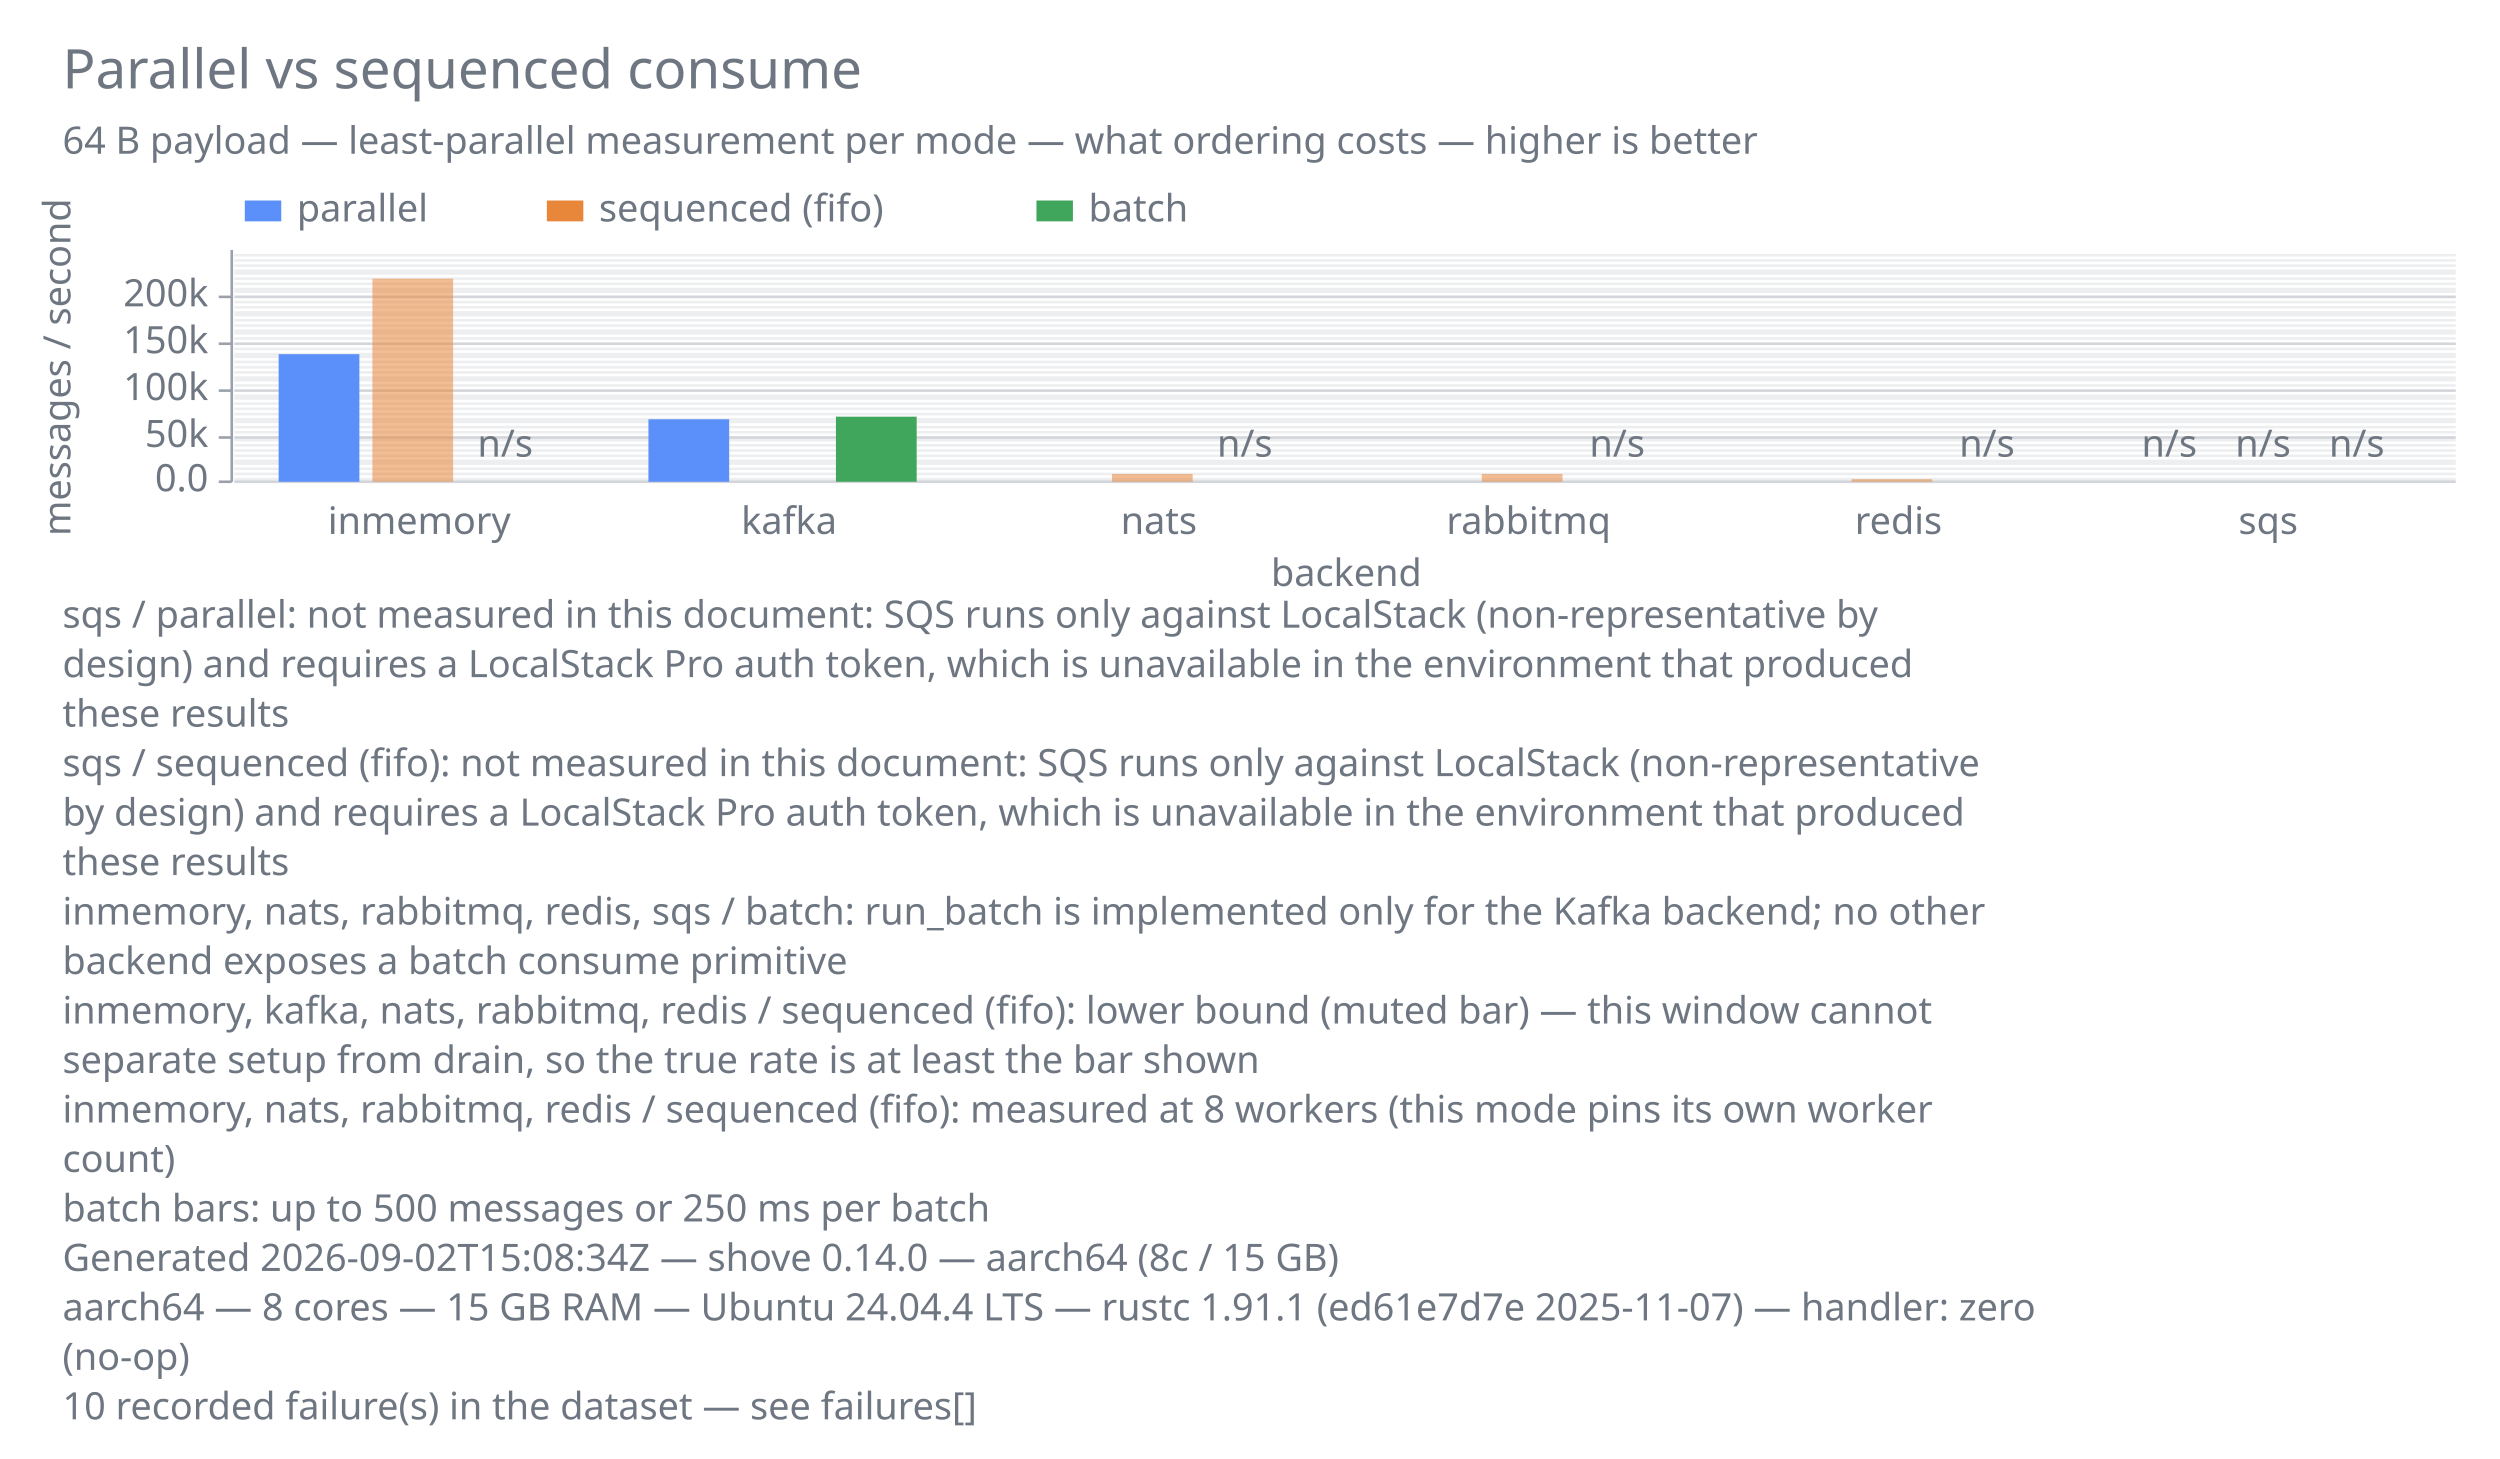
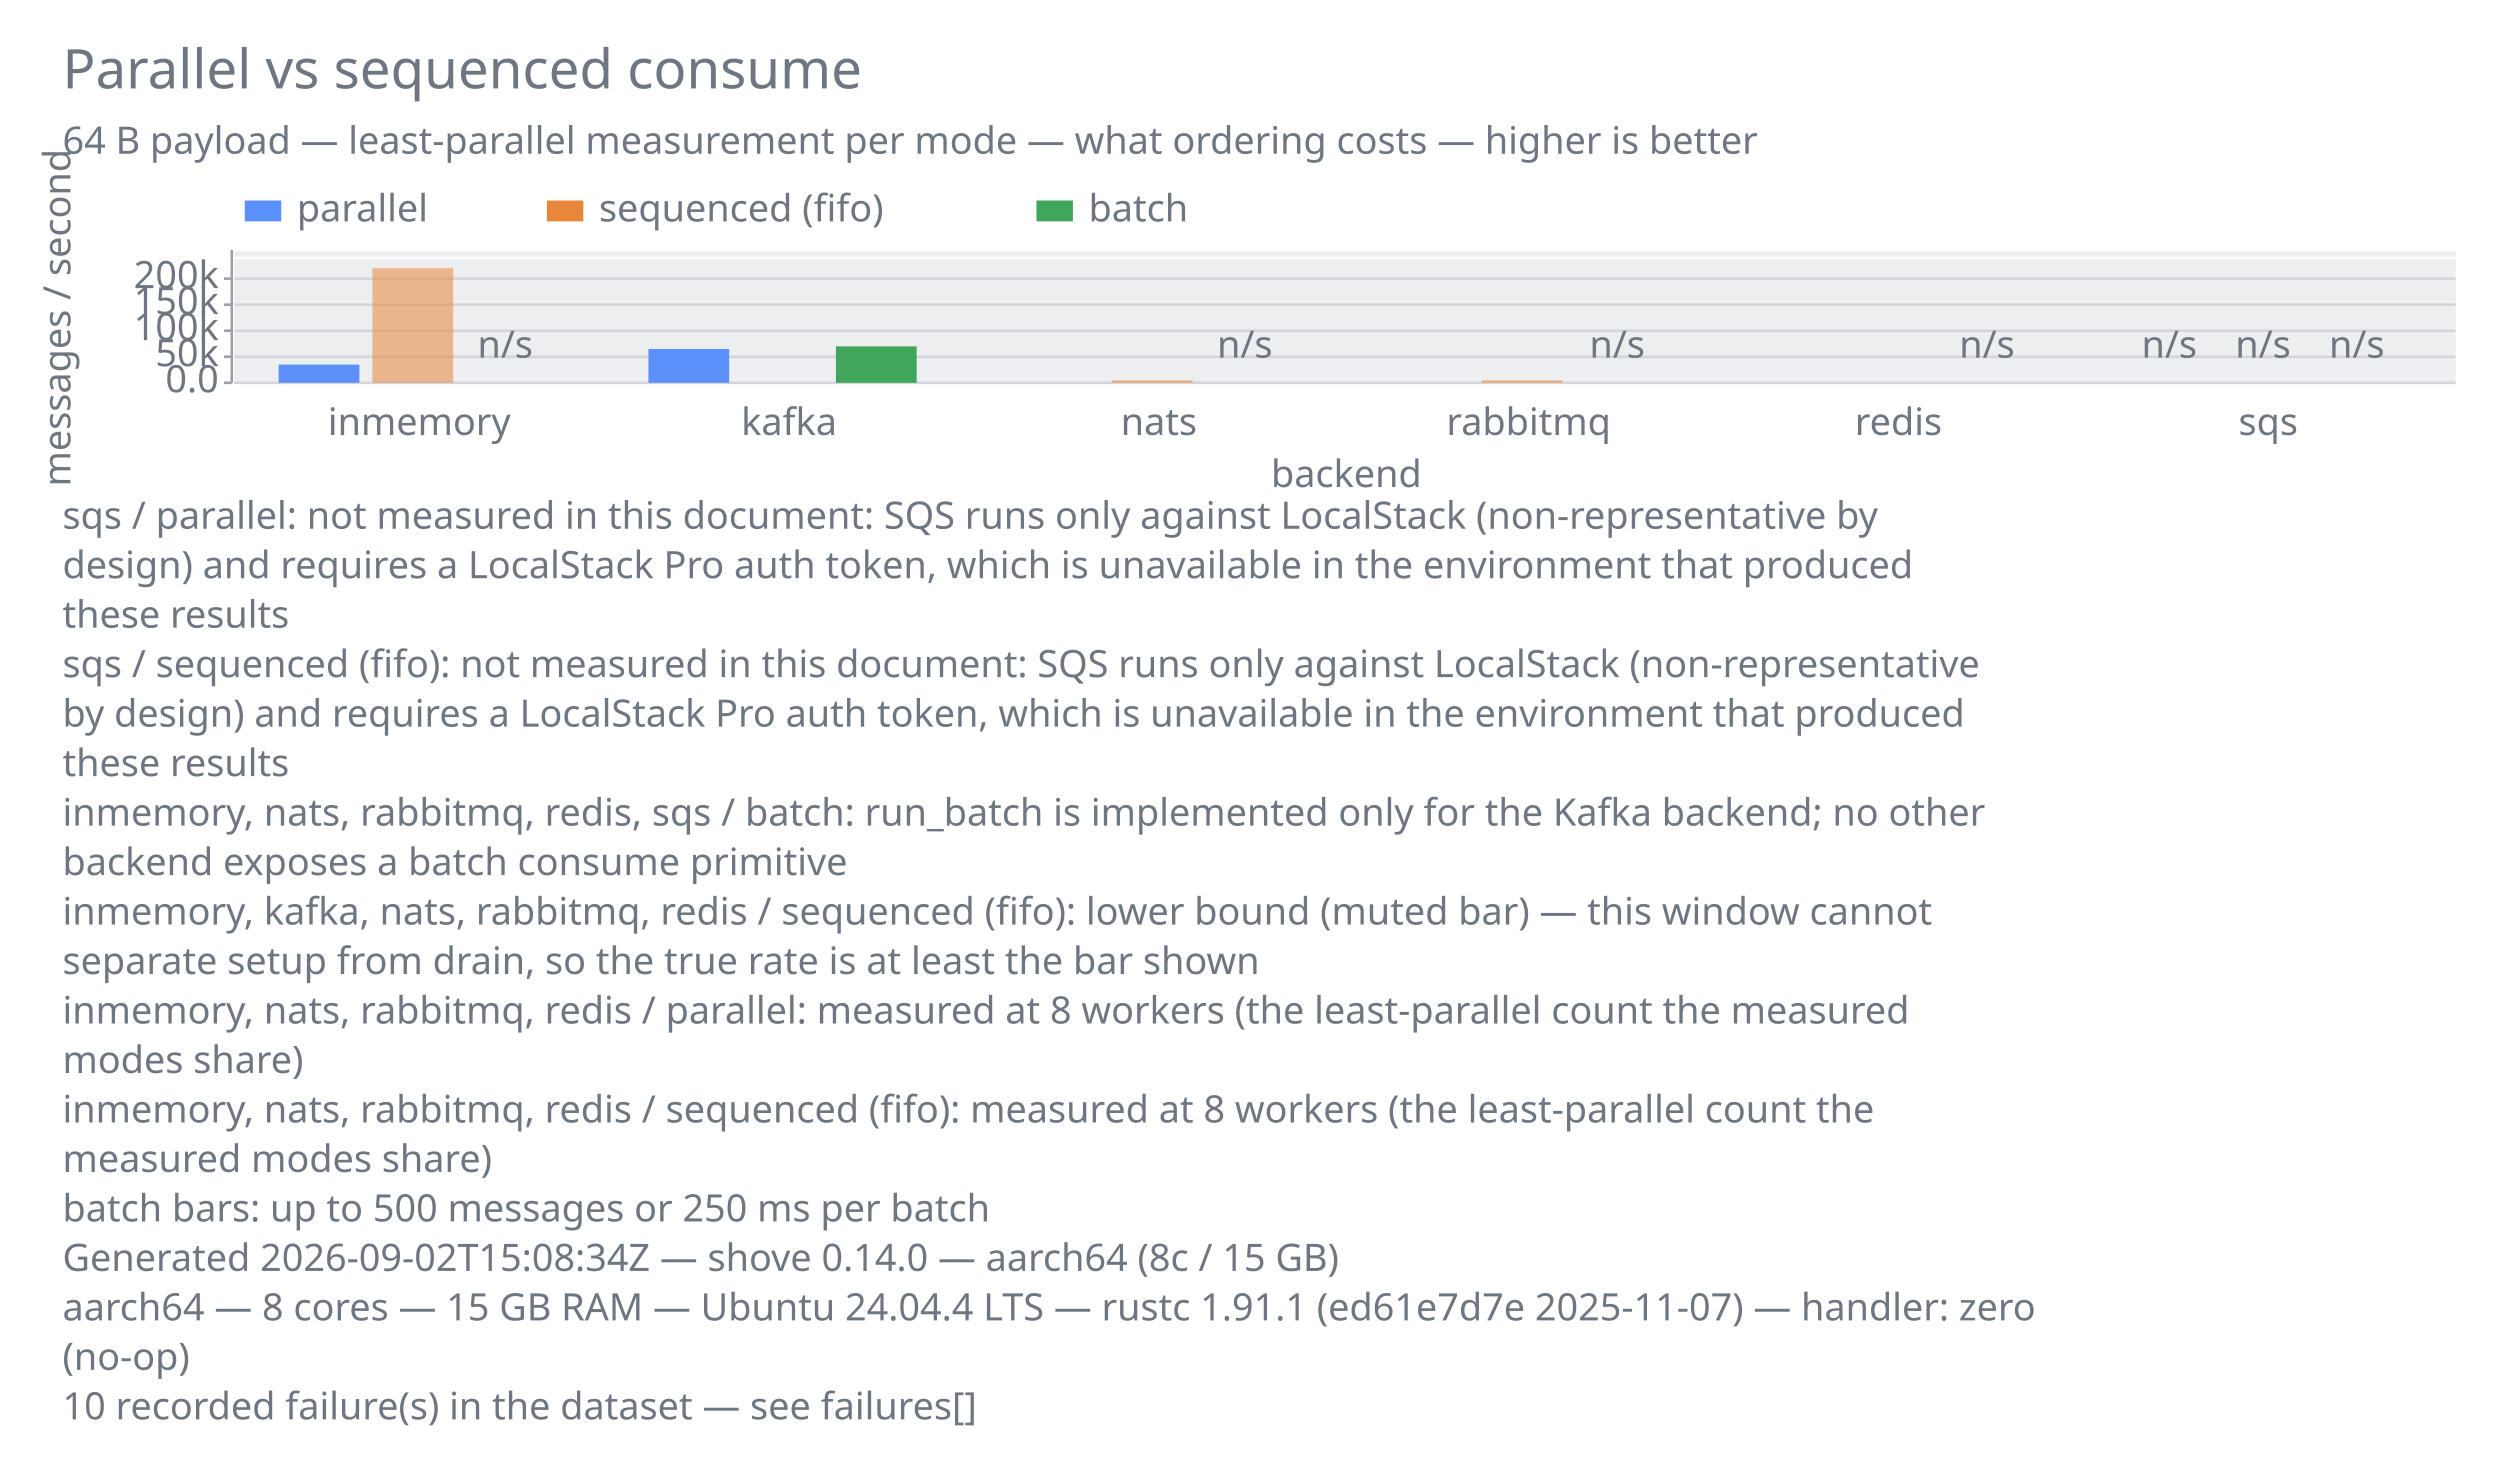
<svg xmlns="http://www.w3.org/2000/svg" width="960" height="560" viewBox="0 0 960 560">
  <text x="24" y="18" dy="0.76em" text-anchor="start" font-family="sans-serif" font-size="20.968" opacity="1" fill="#6E7681">
Parallel vs sequenced consume
</text>
  <text x="24" y="48" dy="0.76em" text-anchor="start" font-family="sans-serif" font-size="14.516" opacity="1" fill="#6E7681">
64 B payload — least-parallel measurement per mode — what ordering costs — higher is better
</text>
+   <text x="24" y="192" dy="0.76em" text-anchor="start" font-family="sans-serif" font-size="14.516" opacity="1" fill="#6E7681">
+ sqs / parallel: not measured in this document: SQS runs only against LocalStack (non-representative by
+ </text>
+   <text x="24" y="211" dy="0.76em" text-anchor="start" font-family="sans-serif" font-size="14.516" opacity="1" fill="#6E7681">
+ design) and requires a LocalStack Pro auth token, which is unavailable in the environment that produced
+ </text>
  <text x="24" y="230" dy="0.76em" text-anchor="start" font-family="sans-serif" font-size="14.516" opacity="1" fill="#6E7681">
- sqs / parallel: not measured in this document: SQS runs only against LocalStack (non-representative by
+ these results
</text>
  <text x="24" y="249" dy="0.76em" text-anchor="start" font-family="sans-serif" font-size="14.516" opacity="1" fill="#6E7681">
- design) and requires a LocalStack Pro auth token, which is unavailable in the environment that produced
+ sqs / sequenced (fifo): not measured in this document: SQS runs only against LocalStack (non-representative
</text>
  <text x="24" y="268" dy="0.76em" text-anchor="start" font-family="sans-serif" font-size="14.516" opacity="1" fill="#6E7681">
+ by design) and requires a LocalStack Pro auth token, which is unavailable in the environment that produced
+ </text>
+   <text x="24" y="287" dy="0.76em" text-anchor="start" font-family="sans-serif" font-size="14.516" opacity="1" fill="#6E7681">
these results
</text>
-   <text x="24" y="287" dy="0.76em" text-anchor="start" font-family="sans-serif" font-size="14.516" opacity="1" fill="#6E7681">
- sqs / sequenced (fifo): not measured in this document: SQS runs only against LocalStack (non-representative
- </text>
  <text x="24" y="306" dy="0.76em" text-anchor="start" font-family="sans-serif" font-size="14.516" opacity="1" fill="#6E7681">
- by design) and requires a LocalStack Pro auth token, which is unavailable in the environment that produced
+ inmemory, nats, rabbitmq, redis, sqs / batch: run_batch is implemented only for the Kafka backend; no other
</text>
  <text x="24" y="325" dy="0.76em" text-anchor="start" font-family="sans-serif" font-size="14.516" opacity="1" fill="#6E7681">
- these results
+ backend exposes a batch consume primitive
</text>
  <text x="24" y="344" dy="0.76em" text-anchor="start" font-family="sans-serif" font-size="14.516" opacity="1" fill="#6E7681">
- inmemory, nats, rabbitmq, redis, sqs / batch: run_batch is implemented only for the Kafka backend; no other
+ inmemory, kafka, nats, rabbitmq, redis / sequenced (fifo): lower bound (muted bar) — this window cannot
</text>
  <text x="24" y="363" dy="0.76em" text-anchor="start" font-family="sans-serif" font-size="14.516" opacity="1" fill="#6E7681">
- backend exposes a batch consume primitive
+ separate setup from drain, so the true rate is at least the bar shown
</text>
  <text x="24" y="382" dy="0.76em" text-anchor="start" font-family="sans-serif" font-size="14.516" opacity="1" fill="#6E7681">
- inmemory, kafka, nats, rabbitmq, redis / sequenced (fifo): lower bound (muted bar) — this window cannot
+ inmemory, nats, rabbitmq, redis / parallel: measured at 8 workers (the least-parallel count the measured
</text>
  <text x="24" y="401" dy="0.76em" text-anchor="start" font-family="sans-serif" font-size="14.516" opacity="1" fill="#6E7681">
- separate setup from drain, so the true rate is at least the bar shown
+ modes share)
</text>
  <text x="24" y="420" dy="0.76em" text-anchor="start" font-family="sans-serif" font-size="14.516" opacity="1" fill="#6E7681">
- inmemory, nats, rabbitmq, redis / sequenced (fifo): measured at 8 workers (this mode pins its own worker
+ inmemory, nats, rabbitmq, redis / sequenced (fifo): measured at 8 workers (the least-parallel count the
</text>
  <text x="24" y="439" dy="0.76em" text-anchor="start" font-family="sans-serif" font-size="14.516" opacity="1" fill="#6E7681">
- count)
+ measured modes share)
</text>
  <text x="24" y="458" dy="0.76em" text-anchor="start" font-family="sans-serif" font-size="14.516" opacity="1" fill="#6E7681">
batch bars: up to 500 messages or 250 ms per batch
</text>
  <text x="24" y="477" dy="0.76em" text-anchor="start" font-family="sans-serif" font-size="14.516" opacity="1" fill="#6E7681">
Generated 2026-09-02T15:08:34Z — shove 0.14.0 — aarch64 (8c / 15 GB)
</text>
  <text x="24" y="496" dy="0.76em" text-anchor="start" font-family="sans-serif" font-size="14.516" opacity="1" fill="#6E7681">
aarch64 — 8 cores — 15 GB RAM — Ubuntu 24.04.4 LTS — rustc 1.91.1 (ed61e7d7e 2025-11-07) — handler: zero
</text>
  <text x="24" y="515" dy="0.76em" text-anchor="start" font-family="sans-serif" font-size="14.516" opacity="1" fill="#6E7681">
(no-op)
</text>
  <text x="24" y="534" dy="0.76em" text-anchor="start" font-family="sans-serif" font-size="14.516" opacity="1" fill="#6E7681">
10 recorded failure(s) in the dataset — see failures[]
</text>
-   <line opacity="0.18" stroke="#9AA1AA" stroke-width="1" x1="90" y1="185" x2="943" y2="185" />
-   <line opacity="0.18" stroke="#9AA1AA" stroke-width="1" x1="90" y1="184" x2="943" y2="184" />
-   <line opacity="0.18" stroke="#9AA1AA" stroke-width="1" x1="90" y1="182" x2="943" y2="182" />
-   <line opacity="0.18" stroke="#9AA1AA" stroke-width="1" x1="90" y1="180" x2="943" y2="180" />
-   <line opacity="0.18" stroke="#9AA1AA" stroke-width="1" x1="90" y1="178" x2="943" y2="178" />
-   <line opacity="0.18" stroke="#9AA1AA" stroke-width="1" x1="90" y1="177" x2="943" y2="177" />
-   <line opacity="0.18" stroke="#9AA1AA" stroke-width="1" x1="90" y1="175" x2="943" y2="175" />
-   <line opacity="0.18" stroke="#9AA1AA" stroke-width="1" x1="90" y1="173" x2="943" y2="173" />
-   <line opacity="0.18" stroke="#9AA1AA" stroke-width="1" x1="90" y1="171" x2="943" y2="171" />
-   <line opacity="0.18" stroke="#9AA1AA" stroke-width="1" x1="90" y1="169" x2="943" y2="169" />
-   <line opacity="0.18" stroke="#9AA1AA" stroke-width="1" x1="90" y1="168" x2="943" y2="168" />
-   <line opacity="0.18" stroke="#9AA1AA" stroke-width="1" x1="90" y1="166" x2="943" y2="166" />
-   <line opacity="0.18" stroke="#9AA1AA" stroke-width="1" x1="90" y1="164" x2="943" y2="164" />
-   <line opacity="0.18" stroke="#9AA1AA" stroke-width="1" x1="90" y1="162" x2="943" y2="162" />
-   <line opacity="0.18" stroke="#9AA1AA" stroke-width="1" x1="90" y1="161" x2="943" y2="161" />
-   <line opacity="0.18" stroke="#9AA1AA" stroke-width="1" x1="90" y1="159" x2="943" y2="159" />
-   <line opacity="0.18" stroke="#9AA1AA" stroke-width="1" x1="90" y1="157" x2="943" y2="157" />
-   <line opacity="0.18" stroke="#9AA1AA" stroke-width="1" x1="90" y1="155" x2="943" y2="155" />
-   <line opacity="0.18" stroke="#9AA1AA" stroke-width="1" x1="90" y1="153" x2="943" y2="153" />
-   <line opacity="0.18" stroke="#9AA1AA" stroke-width="1" x1="90" y1="152" x2="943" y2="152" />
-   <line opacity="0.18" stroke="#9AA1AA" stroke-width="1" x1="90" y1="150" x2="943" y2="150" />
-   <line opacity="0.18" stroke="#9AA1AA" stroke-width="1" x1="90" y1="148" x2="943" y2="148" />
+   <line opacity="0.18" stroke="#9AA1AA" stroke-width="1" x1="90" y1="147" x2="943" y2="147" />
  <line opacity="0.18" stroke="#9AA1AA" stroke-width="1" x1="90" y1="146" x2="943" y2="146" />
  <line opacity="0.18" stroke="#9AA1AA" stroke-width="1" x1="90" y1="145" x2="943" y2="145" />
+   <line opacity="0.18" stroke="#9AA1AA" stroke-width="1" x1="90" y1="144" x2="943" y2="144" />
  <line opacity="0.18" stroke="#9AA1AA" stroke-width="1" x1="90" y1="143" x2="943" y2="143" />
+   <line opacity="0.18" stroke="#9AA1AA" stroke-width="1" x1="90" y1="142" x2="943" y2="142" />
  <line opacity="0.18" stroke="#9AA1AA" stroke-width="1" x1="90" y1="141" x2="943" y2="141" />
+   <line opacity="0.18" stroke="#9AA1AA" stroke-width="1" x1="90" y1="140" x2="943" y2="140" />
  <line opacity="0.18" stroke="#9AA1AA" stroke-width="1" x1="90" y1="139" x2="943" y2="139" />
+   <line opacity="0.18" stroke="#9AA1AA" stroke-width="1" x1="90" y1="138" x2="943" y2="138" />
  <line opacity="0.18" stroke="#9AA1AA" stroke-width="1" x1="90" y1="137" x2="943" y2="137" />
  <line opacity="0.18" stroke="#9AA1AA" stroke-width="1" x1="90" y1="136" x2="943" y2="136" />
+   <line opacity="0.18" stroke="#9AA1AA" stroke-width="1" x1="90" y1="135" x2="943" y2="135" />
  <line opacity="0.18" stroke="#9AA1AA" stroke-width="1" x1="90" y1="134" x2="943" y2="134" />
+   <line opacity="0.18" stroke="#9AA1AA" stroke-width="1" x1="90" y1="133" x2="943" y2="133" />
  <line opacity="0.18" stroke="#9AA1AA" stroke-width="1" x1="90" y1="132" x2="943" y2="132" />
+   <line opacity="0.18" stroke="#9AA1AA" stroke-width="1" x1="90" y1="131" x2="943" y2="131" />
  <line opacity="0.18" stroke="#9AA1AA" stroke-width="1" x1="90" y1="130" x2="943" y2="130" />
+   <line opacity="0.18" stroke="#9AA1AA" stroke-width="1" x1="90" y1="129" x2="943" y2="129" />
  <line opacity="0.18" stroke="#9AA1AA" stroke-width="1" x1="90" y1="128" x2="943" y2="128" />
  <line opacity="0.18" stroke="#9AA1AA" stroke-width="1" x1="90" y1="127" x2="943" y2="127" />
+   <line opacity="0.18" stroke="#9AA1AA" stroke-width="1" x1="90" y1="126" x2="943" y2="126" />
  <line opacity="0.18" stroke="#9AA1AA" stroke-width="1" x1="90" y1="125" x2="943" y2="125" />
+   <line opacity="0.18" stroke="#9AA1AA" stroke-width="1" x1="90" y1="124" x2="943" y2="124" />
  <line opacity="0.18" stroke="#9AA1AA" stroke-width="1" x1="90" y1="123" x2="943" y2="123" />
+   <line opacity="0.18" stroke="#9AA1AA" stroke-width="1" x1="90" y1="122" x2="943" y2="122" />
  <line opacity="0.18" stroke="#9AA1AA" stroke-width="1" x1="90" y1="121" x2="943" y2="121" />
  <line opacity="0.18" stroke="#9AA1AA" stroke-width="1" x1="90" y1="120" x2="943" y2="120" />
+   <line opacity="0.18" stroke="#9AA1AA" stroke-width="1" x1="90" y1="119" x2="943" y2="119" />
  <line opacity="0.18" stroke="#9AA1AA" stroke-width="1" x1="90" y1="118" x2="943" y2="118" />
+   <line opacity="0.18" stroke="#9AA1AA" stroke-width="1" x1="90" y1="117" x2="943" y2="117" />
  <line opacity="0.18" stroke="#9AA1AA" stroke-width="1" x1="90" y1="116" x2="943" y2="116" />
+   <line opacity="0.18" stroke="#9AA1AA" stroke-width="1" x1="90" y1="115" x2="943" y2="115" />
  <line opacity="0.18" stroke="#9AA1AA" stroke-width="1" x1="90" y1="114" x2="943" y2="114" />
+   <line opacity="0.18" stroke="#9AA1AA" stroke-width="1" x1="90" y1="113" x2="943" y2="113" />
  <line opacity="0.18" stroke="#9AA1AA" stroke-width="1" x1="90" y1="112" x2="943" y2="112" />
  <line opacity="0.18" stroke="#9AA1AA" stroke-width="1" x1="90" y1="111" x2="943" y2="111" />
+   <line opacity="0.18" stroke="#9AA1AA" stroke-width="1" x1="90" y1="110" x2="943" y2="110" />
  <line opacity="0.18" stroke="#9AA1AA" stroke-width="1" x1="90" y1="109" x2="943" y2="109" />
+   <line opacity="0.18" stroke="#9AA1AA" stroke-width="1" x1="90" y1="108" x2="943" y2="108" />
  <line opacity="0.18" stroke="#9AA1AA" stroke-width="1" x1="90" y1="107" x2="943" y2="107" />
+   <line opacity="0.18" stroke="#9AA1AA" stroke-width="1" x1="90" y1="106" x2="943" y2="106" />
  <line opacity="0.18" stroke="#9AA1AA" stroke-width="1" x1="90" y1="105" x2="943" y2="105" />
  <line opacity="0.18" stroke="#9AA1AA" stroke-width="1" x1="90" y1="104" x2="943" y2="104" />
+   <line opacity="0.18" stroke="#9AA1AA" stroke-width="1" x1="90" y1="103" x2="943" y2="103" />
  <line opacity="0.18" stroke="#9AA1AA" stroke-width="1" x1="90" y1="102" x2="943" y2="102" />
+   <line opacity="0.18" stroke="#9AA1AA" stroke-width="1" x1="90" y1="101" x2="943" y2="101" />
  <line opacity="0.18" stroke="#9AA1AA" stroke-width="1" x1="90" y1="100" x2="943" y2="100" />
  <line opacity="0.18" stroke="#9AA1AA" stroke-width="1" x1="90" y1="98" x2="943" y2="98" />
-   <text x="16" y="141" dy="0.76em" text-anchor="middle" font-family="sans-serif" font-size="14.516" opacity="1" fill="#6E7681" transform="rotate(270, 16, 141)">
+   <line opacity="0.18" stroke="#9AA1AA" stroke-width="1" x1="90" y1="97" x2="943" y2="97" />
+   <text x="16" y="122" dy="0.76em" text-anchor="middle" font-family="sans-serif" font-size="14.516" opacity="1" fill="#6E7681" transform="rotate(270, 16, 122)">
messages / second
</text>
-   <line opacity="0.32" stroke="#9AA1AA" stroke-width="1" x1="90" y1="185" x2="943" y2="185" />
-   <line opacity="0.32" stroke="#9AA1AA" stroke-width="1" x1="90" y1="168" x2="943" y2="168" />
-   <line opacity="0.32" stroke="#9AA1AA" stroke-width="1" x1="90" y1="150" x2="943" y2="150" />
-   <line opacity="0.32" stroke="#9AA1AA" stroke-width="1" x1="90" y1="132" x2="943" y2="132" />
-   <line opacity="0.32" stroke="#9AA1AA" stroke-width="1" x1="90" y1="114" x2="943" y2="114" />
-   <polyline fill="none" opacity="1" stroke="#9AA1AA" stroke-width="1" points="89,96 89,185 " />
-   <text x="80" y="185" dy="0.5ex" text-anchor="end" font-family="sans-serif" font-size="14.516" opacity="1" fill="#6E7681">
+   <line opacity="0.32" stroke="#9AA1AA" stroke-width="1" x1="90" y1="147" x2="943" y2="147" />
+   <line opacity="0.32" stroke="#9AA1AA" stroke-width="1" x1="90" y1="137" x2="943" y2="137" />
+   <line opacity="0.32" stroke="#9AA1AA" stroke-width="1" x1="90" y1="127" x2="943" y2="127" />
+   <line opacity="0.32" stroke="#9AA1AA" stroke-width="1" x1="90" y1="117" x2="943" y2="117" />
+   <line opacity="0.32" stroke="#9AA1AA" stroke-width="1" x1="90" y1="107" x2="943" y2="107" />
+   <polyline fill="none" opacity="1" stroke="#9AA1AA" stroke-width="1" points="89,96 89,147 " />
+   <text x="84" y="147" dy="0.5ex" text-anchor="end" font-family="sans-serif" font-size="14.516" opacity="1" fill="#6E7681">
0.0
</text>
-   <polyline fill="none" opacity="1" stroke="#9AA1AA" stroke-width="1" points="84,185 89,185 " />
-   <text x="80" y="168" dy="0.5ex" text-anchor="end" font-family="sans-serif" font-size="14.516" opacity="1" fill="#6E7681">
+   <polyline fill="none" opacity="1" stroke="#9AA1AA" stroke-width="1" points="86,147 89,147 " />
+   <text x="84" y="137" dy="0.5ex" text-anchor="end" font-family="sans-serif" font-size="14.516" opacity="1" fill="#6E7681">
50k
</text>
-   <polyline fill="none" opacity="1" stroke="#9AA1AA" stroke-width="1" points="84,168 89,168 " />
-   <text x="80" y="150" dy="0.5ex" text-anchor="end" font-family="sans-serif" font-size="14.516" opacity="1" fill="#6E7681">
+   <polyline fill="none" opacity="1" stroke="#9AA1AA" stroke-width="1" points="86,137 89,137 " />
+   <text x="84" y="127" dy="0.5ex" text-anchor="end" font-family="sans-serif" font-size="14.516" opacity="1" fill="#6E7681">
100k
</text>
-   <polyline fill="none" opacity="1" stroke="#9AA1AA" stroke-width="1" points="84,150 89,150 " />
-   <text x="80" y="132" dy="0.5ex" text-anchor="end" font-family="sans-serif" font-size="14.516" opacity="1" fill="#6E7681">
+   <polyline fill="none" opacity="1" stroke="#9AA1AA" stroke-width="1" points="86,127 89,127 " />
+   <text x="84" y="117" dy="0.5ex" text-anchor="end" font-family="sans-serif" font-size="14.516" opacity="1" fill="#6E7681">
150k
</text>
-   <polyline fill="none" opacity="1" stroke="#9AA1AA" stroke-width="1" points="84,132 89,132 " />
-   <text x="80" y="114" dy="0.5ex" text-anchor="end" font-family="sans-serif" font-size="14.516" opacity="1" fill="#6E7681">
+   <polyline fill="none" opacity="1" stroke="#9AA1AA" stroke-width="1" points="86,117 89,117 " />
+   <text x="84" y="107" dy="0.5ex" text-anchor="end" font-family="sans-serif" font-size="14.516" opacity="1" fill="#6E7681">
200k
</text>
-   <polyline fill="none" opacity="1" stroke="#9AA1AA" stroke-width="1" points="84,114 89,114 " />
-   <rect x="107" y="136" width="31" height="49" opacity="1" fill="#5B8FF9" stroke="none" />
-   <rect x="143" y="107" width="31" height="78" opacity="0.55" fill="#E8873A" stroke="none" />
-   <text x="194" y="179" dy="-0.5ex" text-anchor="middle" font-family="sans-serif" font-size="14.516" opacity="1" fill="#6E7681">
- n/s
- </text>
-   <rect x="249" y="161" width="31" height="24" opacity="1" fill="#5B8FF9" stroke="none" />
-   <rect x="285" y="185" width="31" height="0" opacity="0.55" fill="#E8873A" stroke="none" />
-   <rect x="321" y="160" width="31" height="25" opacity="1" fill="#3FA65C" stroke="none" />
-   <rect x="391" y="185" width="31" height="0" opacity="1" fill="#5B8FF9" stroke="none" />
-   <rect x="427" y="182" width="31" height="3" opacity="0.55" fill="#E8873A" stroke="none" />
-   <text x="478" y="179" dy="-0.5ex" text-anchor="middle" font-family="sans-serif" font-size="14.516" opacity="1" fill="#6E7681">
- n/s
- </text>
-   <rect x="533" y="185" width="31" height="0" opacity="1" fill="#5B8FF9" stroke="none" />
-   <rect x="569" y="182" width="31" height="3" opacity="0.55" fill="#E8873A" stroke="none" />
-   <text x="621" y="179" dy="-0.5ex" text-anchor="middle" font-family="sans-serif" font-size="14.516" opacity="1" fill="#6E7681">
- n/s
- </text>
-   <rect x="675" y="185" width="31" height="0" opacity="1" fill="#5B8FF9" stroke="none" />
-   <rect x="711" y="184" width="31" height="1" opacity="0.55" fill="#E8873A" stroke="none" />
-   <text x="763" y="179" dy="-0.5ex" text-anchor="middle" font-family="sans-serif" font-size="14.516" opacity="1" fill="#6E7681">
- n/s
- </text>
-   <text x="833" y="179" dy="-0.5ex" text-anchor="middle" font-family="sans-serif" font-size="14.516" opacity="1" fill="#6E7681">
- n/s
- </text>
-   <text x="869" y="179" dy="-0.5ex" text-anchor="middle" font-family="sans-serif" font-size="14.516" opacity="1" fill="#6E7681">
- n/s
- </text>
-   <text x="905" y="179" dy="-0.5ex" text-anchor="middle" font-family="sans-serif" font-size="14.516" opacity="1" fill="#6E7681">
- n/s
- </text>
-   <text x="161" y="194" dy="0.76em" text-anchor="middle" font-family="sans-serif" font-size="14.516" opacity="1" fill="#6E7681">
+   <polyline fill="none" opacity="1" stroke="#9AA1AA" stroke-width="1" points="86,107 89,107 " />
+   <rect x="107" y="140" width="31" height="7" opacity="1" fill="#5B8FF9" stroke="none" />
+   <rect x="143" y="103" width="31" height="44" opacity="0.55" fill="#E8873A" stroke="none" />
+   <text x="194" y="141" dy="-0.5ex" text-anchor="middle" font-family="sans-serif" font-size="14.516" opacity="1" fill="#6E7681">
+ n/s
+ </text>
+   <rect x="249" y="134" width="31" height="13" opacity="1" fill="#5B8FF9" stroke="none" />
+   <rect x="285" y="147" width="31" height="0" opacity="0.55" fill="#E8873A" stroke="none" />
+   <rect x="321" y="133" width="31" height="14" opacity="1" fill="#3FA65C" stroke="none" />
+   <rect x="391" y="147" width="31" height="0" opacity="1" fill="#5B8FF9" stroke="none" />
+   <rect x="427" y="146" width="31" height="1" opacity="0.55" fill="#E8873A" stroke="none" />
+   <text x="478" y="141" dy="-0.5ex" text-anchor="middle" font-family="sans-serif" font-size="14.516" opacity="1" fill="#6E7681">
+ n/s
+ </text>
+   <rect x="533" y="147" width="31" height="0" opacity="1" fill="#5B8FF9" stroke="none" />
+   <rect x="569" y="146" width="31" height="1" opacity="0.55" fill="#E8873A" stroke="none" />
+   <text x="621" y="141" dy="-0.5ex" text-anchor="middle" font-family="sans-serif" font-size="14.516" opacity="1" fill="#6E7681">
+ n/s
+ </text>
+   <rect x="675" y="147" width="31" height="0" opacity="1" fill="#5B8FF9" stroke="none" />
+   <rect x="711" y="147" width="31" height="0" opacity="0.55" fill="#E8873A" stroke="none" />
+   <text x="763" y="141" dy="-0.5ex" text-anchor="middle" font-family="sans-serif" font-size="14.516" opacity="1" fill="#6E7681">
+ n/s
+ </text>
+   <text x="833" y="141" dy="-0.5ex" text-anchor="middle" font-family="sans-serif" font-size="14.516" opacity="1" fill="#6E7681">
+ n/s
+ </text>
+   <text x="869" y="141" dy="-0.5ex" text-anchor="middle" font-family="sans-serif" font-size="14.516" opacity="1" fill="#6E7681">
+ n/s
+ </text>
+   <text x="905" y="141" dy="-0.5ex" text-anchor="middle" font-family="sans-serif" font-size="14.516" opacity="1" fill="#6E7681">
+ n/s
+ </text>
+   <text x="161" y="156" dy="0.76em" text-anchor="middle" font-family="sans-serif" font-size="14.516" opacity="1" fill="#6E7681">
inmemory
</text>
-   <text x="303" y="194" dy="0.76em" text-anchor="middle" font-family="sans-serif" font-size="14.516" opacity="1" fill="#6E7681">
+   <text x="303" y="156" dy="0.76em" text-anchor="middle" font-family="sans-serif" font-size="14.516" opacity="1" fill="#6E7681">
kafka
</text>
-   <text x="445" y="194" dy="0.76em" text-anchor="middle" font-family="sans-serif" font-size="14.516" opacity="1" fill="#6E7681">
+   <text x="445" y="156" dy="0.76em" text-anchor="middle" font-family="sans-serif" font-size="14.516" opacity="1" fill="#6E7681">
nats
</text>
-   <text x="587" y="194" dy="0.76em" text-anchor="middle" font-family="sans-serif" font-size="14.516" opacity="1" fill="#6E7681">
+   <text x="587" y="156" dy="0.76em" text-anchor="middle" font-family="sans-serif" font-size="14.516" opacity="1" fill="#6E7681">
rabbitmq
</text>
-   <text x="729" y="194" dy="0.76em" text-anchor="middle" font-family="sans-serif" font-size="14.516" opacity="1" fill="#6E7681">
+   <text x="729" y="156" dy="0.76em" text-anchor="middle" font-family="sans-serif" font-size="14.516" opacity="1" fill="#6E7681">
redis
</text>
-   <text x="871" y="194" dy="0.76em" text-anchor="middle" font-family="sans-serif" font-size="14.516" opacity="1" fill="#6E7681">
+   <text x="871" y="156" dy="0.76em" text-anchor="middle" font-family="sans-serif" font-size="14.516" opacity="1" fill="#6E7681">
sqs
</text>
-   <text x="517" y="214" dy="0.76em" text-anchor="middle" font-family="sans-serif" font-size="14.516" opacity="1" fill="#6E7681">
+   <text x="517" y="176" dy="0.76em" text-anchor="middle" font-family="sans-serif" font-size="14.516" opacity="1" fill="#6E7681">
backend
</text>
  <rect x="94" y="77" width="14" height="8" opacity="1" fill="#5B8FF9" stroke="none" />
  <text x="114" y="74" dy="0.76em" text-anchor="start" font-family="sans-serif" font-size="14.516" opacity="1" fill="#6E7681">
parallel
</text>
  <rect x="210" y="77" width="14" height="8" opacity="1" fill="#E8873A" stroke="none" />
  <text x="230" y="74" dy="0.76em" text-anchor="start" font-family="sans-serif" font-size="14.516" opacity="1" fill="#6E7681">
sequenced (fifo)
</text>
  <rect x="398" y="77" width="14" height="8" opacity="1" fill="#3FA65C" stroke="none" />
  <text x="418" y="74" dy="0.76em" text-anchor="start" font-family="sans-serif" font-size="14.516" opacity="1" fill="#6E7681">
batch
</text>
</svg>
